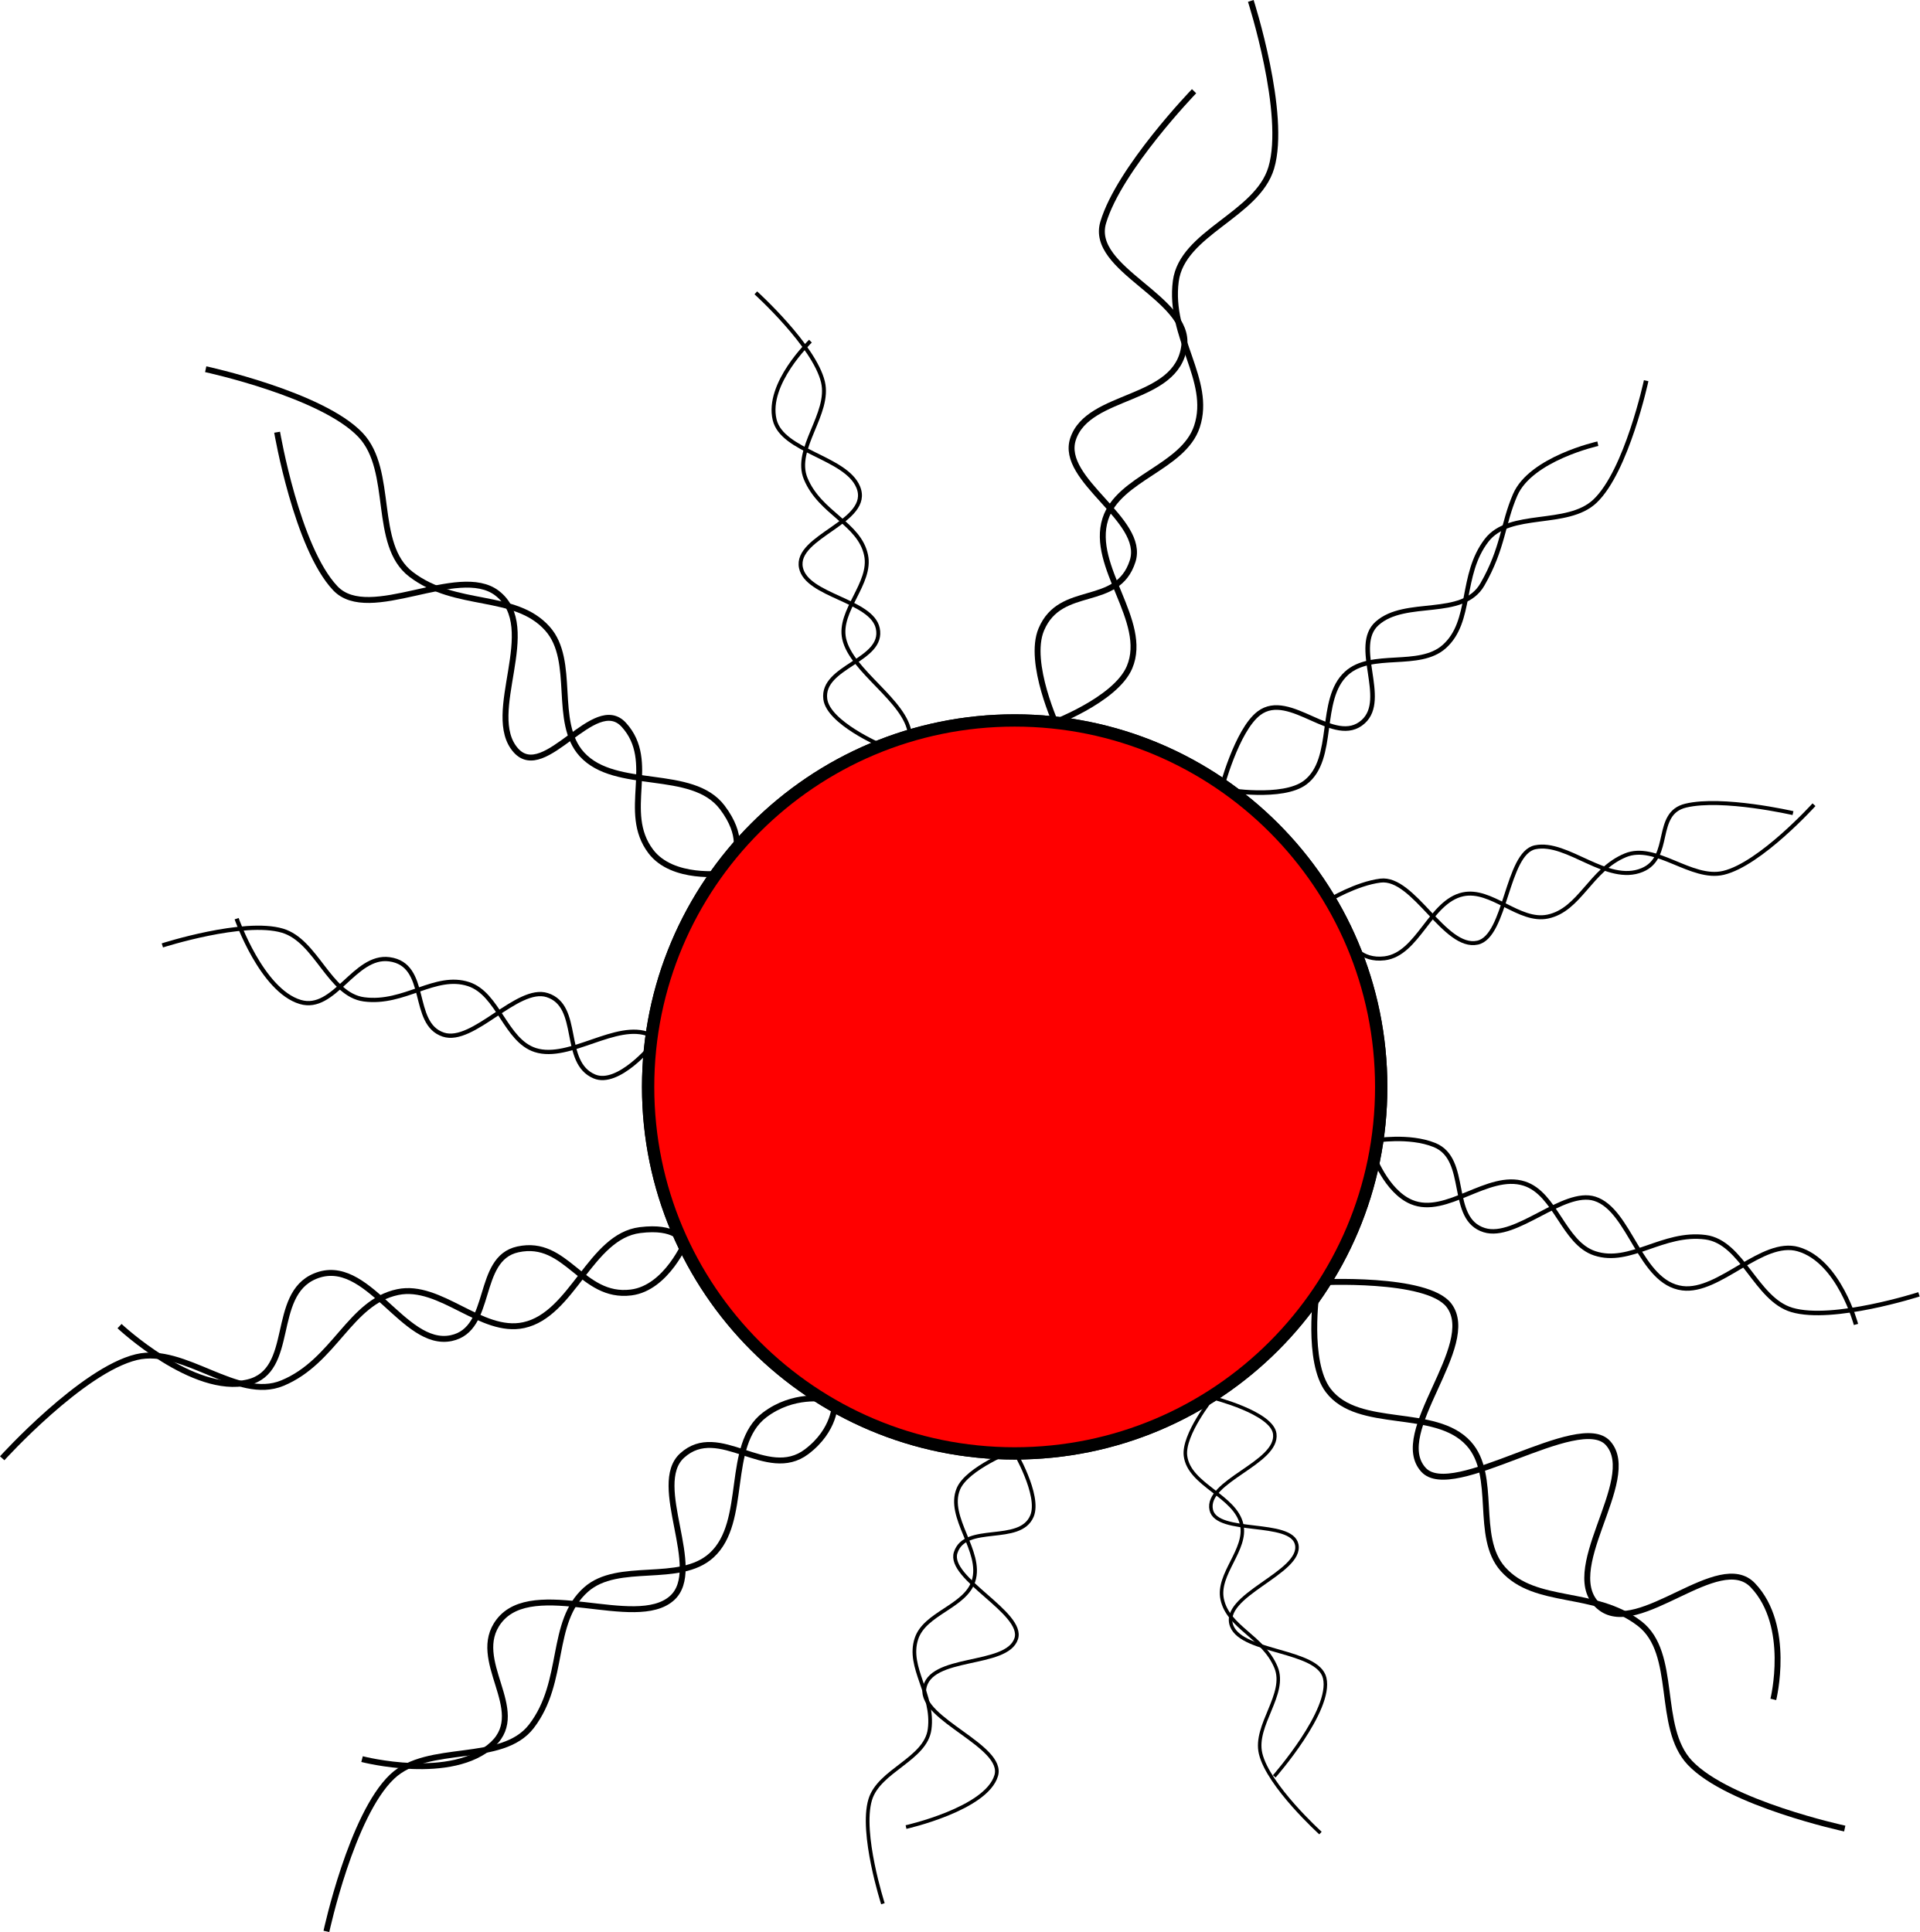
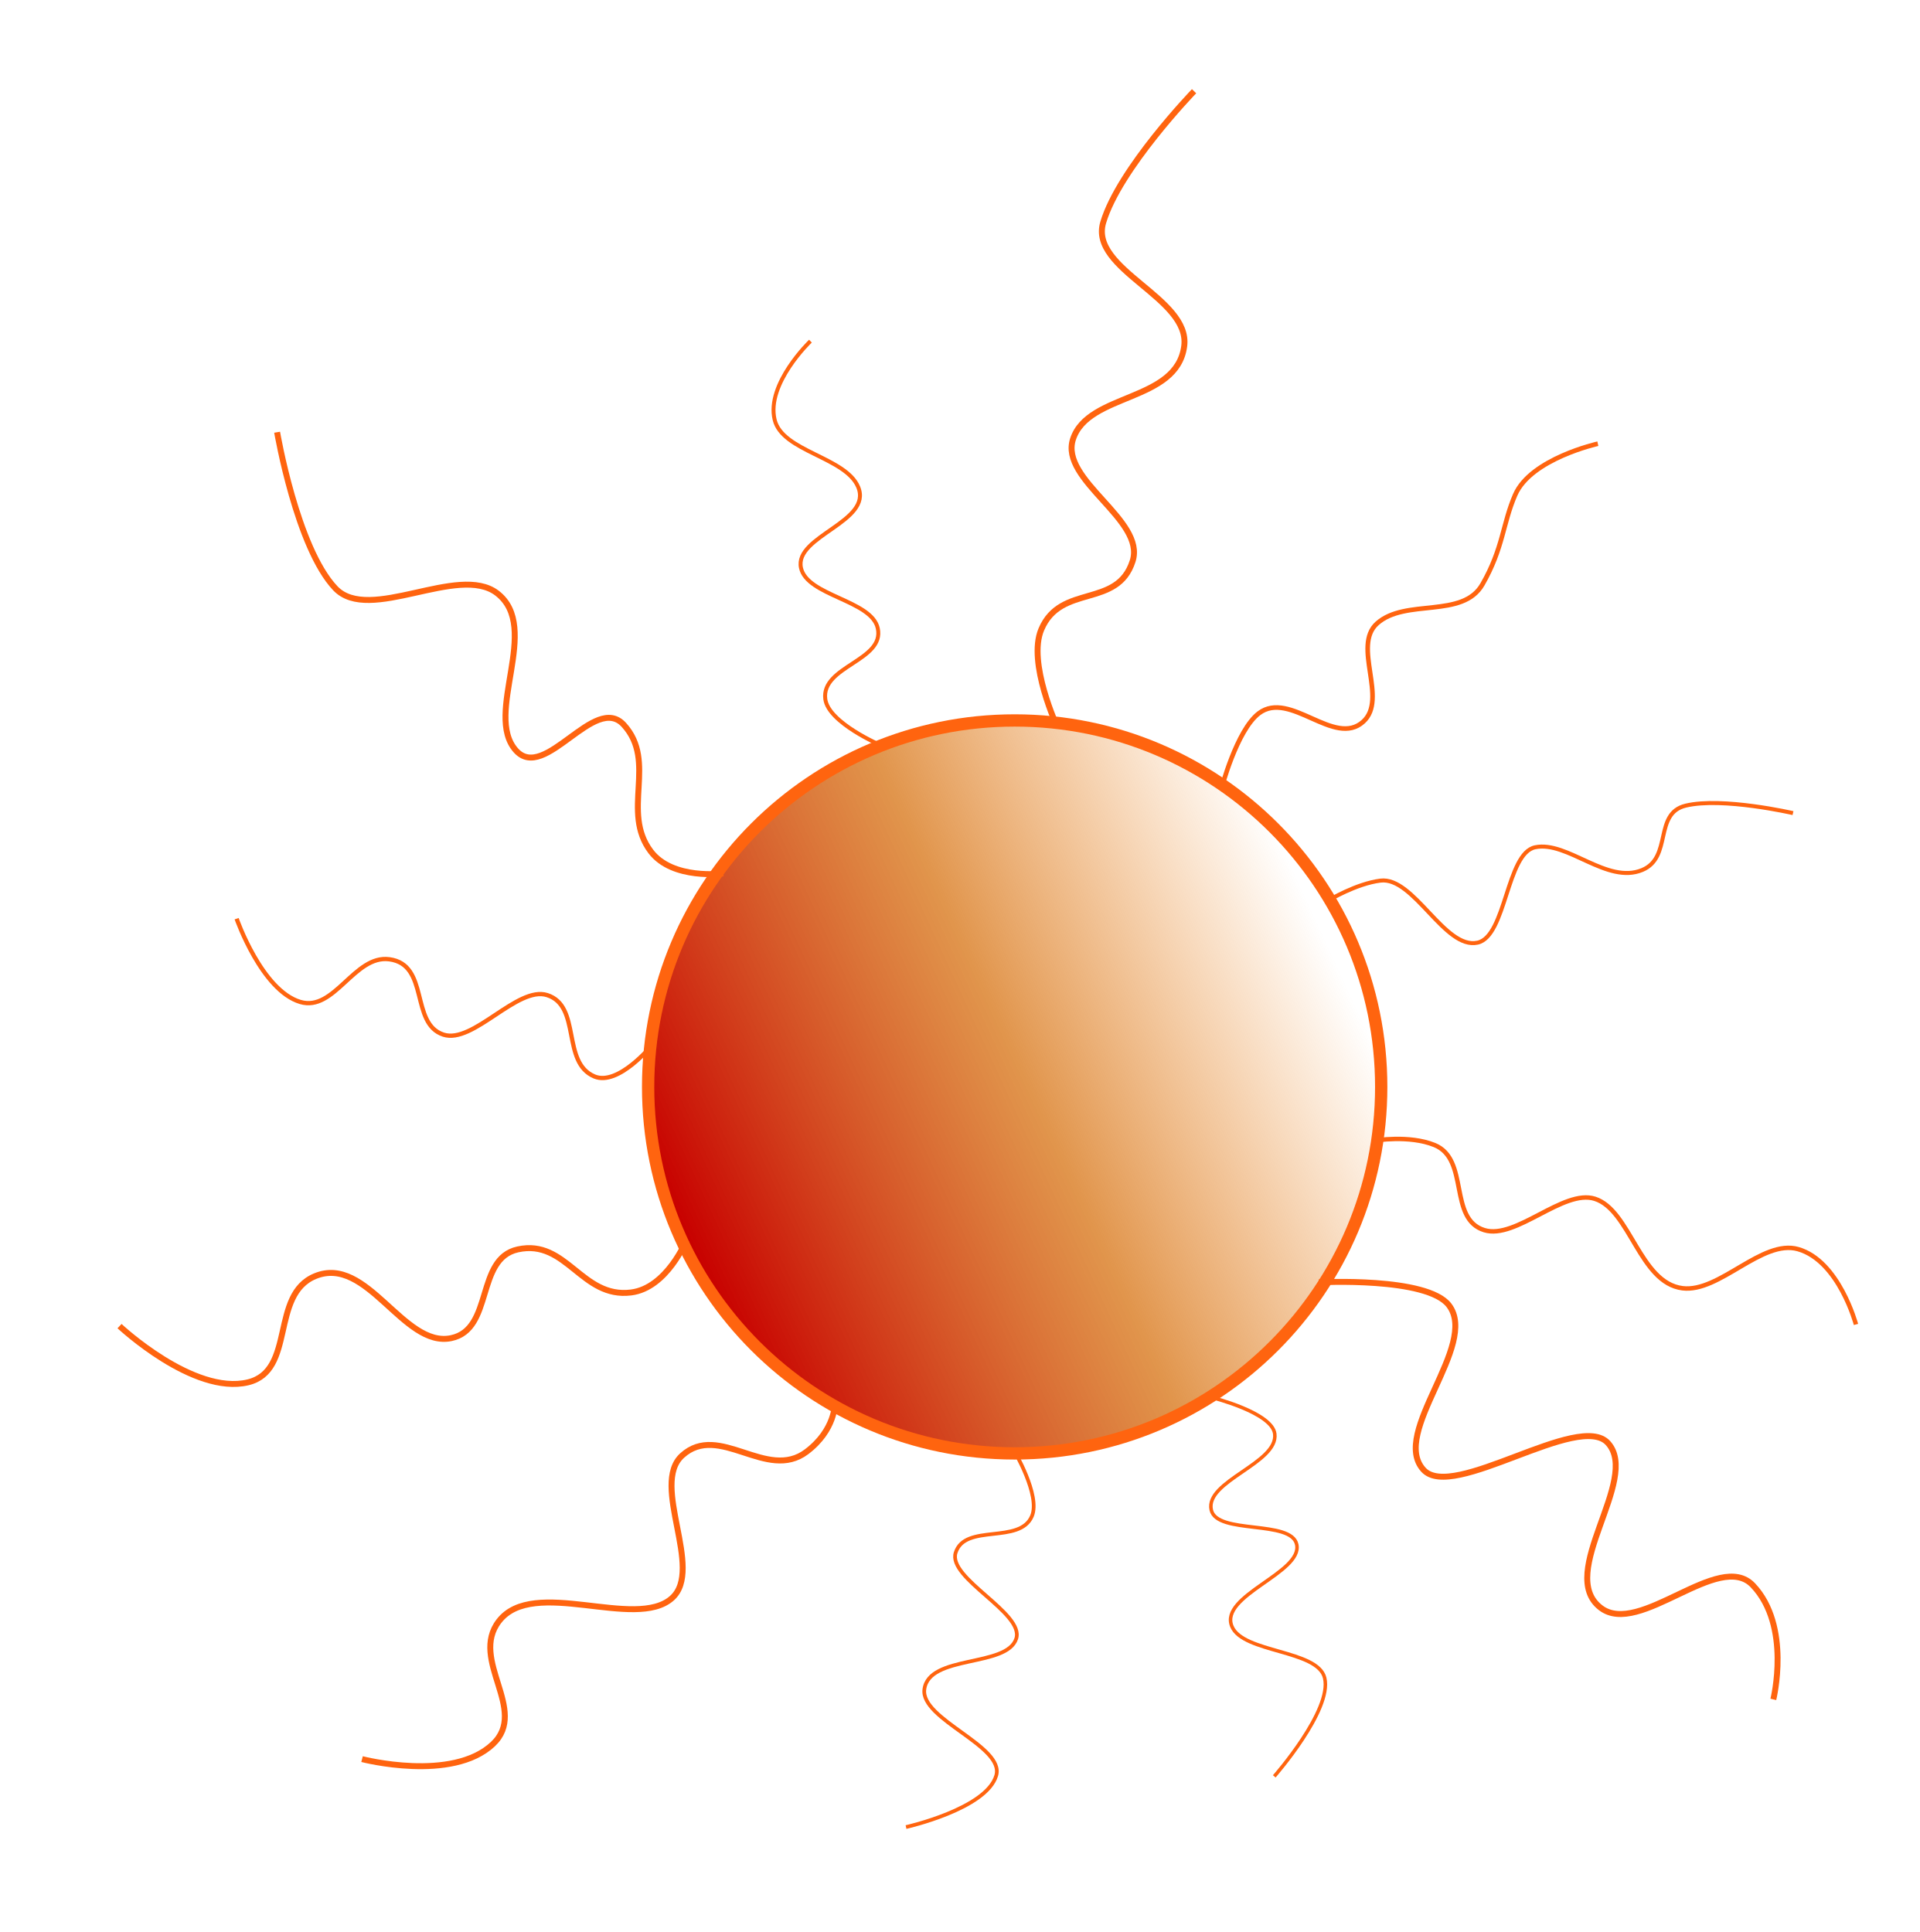
- <svg xmlns="http://www.w3.org/2000/svg" viewBox="0 0 913.872 919.921" id="svg2" version="1.1">
+ <svg xmlns="http://www.w3.org/2000/svg" xmlns:xlink="http://www.w3.org/1999/xlink" version="1.1" id="svg2" viewBox="0 0 913.872 919.921">
  <defs id="defs4">
-     </defs>
-   <g id="layer1" transform="translate(230.8755,221.2353)">
-     <path style="fill:#ff0000;fill-rule:evenodd;stroke:#000000;stroke-width:5.856px;stroke-linecap:butt;stroke-linejoin:miter;stroke-opacity:1" d="M 503.461,364.361 A 174.497,174.497 0 0 0 328.963,538.859 174.497,174.497 0 0 0 503.461,713.355 174.497,174.497 0 0 0 677.957,538.859 174.497,174.497 0 0 0 503.461,364.361 Z" id="path3359" transform="translate(-251.2943,-242.5533)" />
-     <path style="fill:none;fill-rule:evenodd;stroke:#000000;stroke-width:1px;stroke-linecap:butt;stroke-linejoin:miter;stroke-opacity:1" d="" id="path3379" />
-     <path style="fill:none;fill-rule:evenodd;stroke:#000000;stroke-width:2.815px;stroke-linecap:butt;stroke-linejoin:miter;stroke-opacity:1" d="m 613.331,587.932 c 0,0 8.65,-34.921 -9.703,-54.302 -16.165,-17.071 -54.021,24.847 -72.493,10.675 -21.385,-16.407 19.061,-61 3.522,-78.38 -13.784,-15.417 -73.969,27.959 -87.887,12.663 -16.031,-17.618 26.54,-59.288 12.161,-78.278 -10.392,-13.725 -61.985,-10.952 -61.985,-10.952" id="use3850" />
-     <path id="use3976" d="m 375.748,624.577 c 0,0 27.672,-31.477 24.003,-46.832 -3.232,-13.526 -38.904,-11.849 -44.175,-24.572 -6.102,-14.729 33.689,-25.476 30.869,-38.975 -2.501,-11.974 -38.092,-4.547 -40.697,-16.499 -3.001,-13.766 31.987,-22.236 30.237,-36.217 -1.264,-10.104 -29.58,-17.183 -29.58,-17.183" style="fill:none;fill-rule:evenodd;stroke:#000000;stroke-width:1.665px;stroke-linecap:butt;stroke-linejoin:miter;stroke-opacity:1" />
-     <path id="use3978" d="m 200.447,648.717 c 0,0 38.195,-8.562 42.933,-24.494 4.173,-14.033 -36.093,-26.716 -34.202,-41.091 2.19,-16.641 39.191,-10.309 43.725,-24.101 4.022,-12.234 -32.748,-28.7 -28.832,-40.969 4.51,-14.131 30.557,-3.749 36.321,-17.417 4.166,-9.878 -8.648,-31.439 -8.648,-31.439" style="fill:none;fill-rule:evenodd;stroke:#000000;stroke-width:1.753px;stroke-linecap:butt;stroke-linejoin:miter;stroke-opacity:1" />
-     <path id="use3980" d="m -58.52,616.365 c 0,0 42.95,11.174 62.332,-7.178 17.071,-16.165 -11.347,-40.021 2.825,-58.493 16.407,-21.385 65,4.561 82.38,-10.978 15.417,-13.784 -10.459,-53.969 4.837,-67.887 17.618,-16.031 40.288,12.54 59.278,-1.839 13.725,-10.392 13.452,-22.985 13.452,-22.985" style="fill:none;fill-rule:evenodd;stroke:#000000;stroke-width:2.815px;stroke-linecap:butt;stroke-linejoin:miter;stroke-opacity:1" />
-     <path id="use3982" d="m -173.971,410.191 c 0,0 35.171,32.979 61.131,26.776 22.867,-5.464 10.45,-41.638 31.959,-50.549 24.901,-10.316 41.98,34.267 64.802,29.5 20.243,-4.229 11.524,-37.85 31.73,-42.256 23.273,-5.074 30.261,23.473 53.897,20.516 17.082,-2.138 26.295,-24.827 26.295,-24.827" style="fill:none;fill-rule:evenodd;stroke:#000000;stroke-width:2.815px;stroke-linecap:butt;stroke-linejoin:miter;stroke-opacity:1" />
-     <path id="use3984" d="m -118.225,216.194 c 0,0 11.91,34.184 30.319,39.658 16.215,4.822 25.739,-22.521 42.349,-20.335 19.229,2.53 9.824,30.644 25.76,35.883 14.136,4.648 35.241,-23.337 49.417,-18.813 16.328,5.211 6.668,32.067 22.46,38.727 11.414,4.814 27.67,-15.16 27.67,-15.16" style="fill:none;fill-rule:evenodd;stroke:#000000;stroke-width:2.026px;stroke-linecap:butt;stroke-linejoin:miter;stroke-opacity:1" />
-     <path id="use3986" d="m -98.947,-15.431 c 0,0 9.35,54.921 27.703,74.302 16.165,17.071 58.521,-11.847 76.993,2.325 21.385,16.407 -6.562,57.5 8.978,74.88 13.784,15.417 37.469,-27.459 51.387,-12.163 16.031,17.618 -1.54,41.288 12.839,60.278 10.392,13.725 34.485,10.452 34.485,10.452" style="fill:none;fill-rule:evenodd;stroke:#000000;stroke-width:2.815px;stroke-linecap:butt;stroke-linejoin:miter;stroke-opacity:1" />
-     <path id="use3988" d="m 154.942,-58.795 c 0,0 -21.157,20.206 -17.043,37.426 3.624,15.168 33.875,17.791 39.786,32.059 6.843,16.518 -30.419,23.28 -27.257,38.418 2.805,13.428 33.646,15.406 36.568,28.809 3.366,15.438 -26.949,18.011 -24.988,33.689 1.418,11.331 26.512,22.044 26.512,22.044" style="fill:none;fill-rule:evenodd;stroke:#000000;stroke-width:1.867px;stroke-linecap:butt;stroke-linejoin:miter;stroke-opacity:1" />
-     <path id="use3990" d="m 337.576,-177.804 c 0,0 -35.649,36.895 -43.257,62.48 -6.702,22.535 41.595,35.858 38.557,58.941 -3.517,26.723 -45.642,22.065 -52.924,44.213 -6.459,19.645 34.661,38.409 28.373,58.11 -7.242,22.692 -34.215,10.576 -43.472,32.523 -6.69,15.863 7.684,46.61 7.684,46.61" style="fill:none;fill-rule:evenodd;stroke:#000000;stroke-width:2.815px;stroke-linecap:butt;stroke-linejoin:miter;stroke-opacity:1" />
-     <path id="use3992" d="m 350.425,154.868 c 0,0 7.356,-28.403 18.036,-36.49 14.777,-11.189 35.96,16.465 49.669,3.991 11.902,-10.83 -5.436,-36.026 6.561,-46.751 13.524,-12.091 40.685,-2.117 50.138,-18.561 9.97,-17.342 9.583,-28.775 15.609,-42.67 7.488,-17.268 39.357,-24.35 39.357,-24.35" style="fill:none;fill-rule:evenodd;stroke:#000000;stroke-width:2.19px;stroke-linecap:butt;stroke-linejoin:miter;stroke-opacity:1" />
-     <path id="use3994" d="m 622.695,165.928 c 0,0 -33.581,-7.743 -51.057,-3.567 -15.394,3.678 -6.264,24.664 -20.744,30.663 -16.763,6.945 -35.596,-14.038 -50.96,-10.829 -13.628,2.847 -13.799,42.447 -27.401,45.413 -15.667,3.416 -30.324,-31.532 -46.235,-29.541 -11.5,1.439 -24.506,9.296 -24.506,9.296" style="fill:none;fill-rule:evenodd;stroke:#000000;stroke-width:1.895px;stroke-linecap:butt;stroke-linejoin:miter;stroke-opacity:1" />
-     <path id="use3996" d="m 652.681,409.396 c 0,0 -8.048,-30.248 -27.533,-35.84 -17.163,-4.925 -37.502,20.835 -55.083,18.603 -20.353,-2.584 -24.845,-37.243 -41.713,-42.595 -14.962,-4.747 -37.59,19.558 -52.595,14.937 -17.283,-5.322 -6.996,-33.725 -23.712,-40.528 -12.081,-4.917 -28.551,-2.1 -28.551,-2.1" style="fill:none;fill-rule:evenodd;stroke:#000000;stroke-width:2.106px;stroke-linecap:butt;stroke-linejoin:miter;stroke-opacity:1" />
+     <linearGradient id="linearGradient6036">
+       <stop id="stop5959" offset="0" style="stop-color:#c80100;stop-opacity:1" />
+       <stop style="stop-color:#d46800;stop-opacity:0.702;" offset="0.529" id="stop6038" />
+       <stop id="stop5961" offset="1" style="stop-color:#ec7400;stop-opacity:0" />
+     </linearGradient>
+     <linearGradient gradientUnits="userSpaceOnUse" y2="471.343" x2="652.596" y1="611.374" x1="348.441" id="linearGradient5965" xlink:href="#linearGradient6036" />
+   </defs>
+   <g transform="translate(230.8755,221.2353)" id="layer1">
+     <path transform="translate(-251.2943,-242.5533)" id="path3359" d="M 503.461,364.361 A 174.497,174.497 0 0 0 328.963,538.859 174.497,174.497 0 0 0 503.461,713.355 174.497,174.497 0 0 0 677.957,538.859 174.497,174.497 0 0 0 503.461,364.361 Z" style="fill:url(#linearGradient5965);fill-rule:evenodd;stroke:#ff640f;stroke-width:5.856px;stroke-linecap:butt;stroke-linejoin:miter;stroke-opacity:1;fill-opacity:1" />
+     <path id="path3379" d="" style="fill:none;fill-rule:evenodd;stroke:#000000;stroke-width:1px;stroke-linecap:butt;stroke-linejoin:miter;stroke-opacity:1" />
+     <path id="use3850" d="m 613.331,587.932 c 0,0 8.65,-34.921 -9.703,-54.302 -16.165,-17.071 -54.021,24.847 -72.493,10.675 -21.385,-16.407 19.061,-61 3.522,-78.38 -13.784,-15.417 -73.969,27.959 -87.887,12.663 -16.031,-17.618 26.54,-59.288 12.161,-78.278 -10.392,-13.725 -61.985,-10.952 -61.985,-10.952" style="fill:none;fill-rule:evenodd;stroke:#ff640f;stroke-width:2.829;stroke-linecap:butt;stroke-linejoin:miter;stroke-opacity:1;stroke-miterlimit:4;stroke-dasharray:none" />
+     <path style="fill:none;fill-rule:evenodd;stroke:#ff640f;stroke-width:1.673;stroke-linecap:butt;stroke-linejoin:miter;stroke-opacity:1;stroke-miterlimit:4;stroke-dasharray:none" d="m 375.748,624.577 c 0,0 27.672,-31.477 24.003,-46.832 -3.232,-13.526 -38.904,-11.849 -44.175,-24.572 -6.102,-14.729 33.689,-25.476 30.869,-38.975 -2.501,-11.974 -38.092,-4.547 -40.697,-16.499 -3.001,-13.766 31.987,-22.236 30.237,-36.217 -1.264,-10.104 -29.58,-17.183 -29.58,-17.183" id="use3976" />
+     <path style="fill:none;fill-rule:evenodd;stroke:#ff640f;stroke-width:1.762;stroke-linecap:butt;stroke-linejoin:miter;stroke-opacity:1;stroke-miterlimit:4;stroke-dasharray:none" d="m 200.447,648.717 c 0,0 38.195,-8.562 42.933,-24.494 4.173,-14.033 -36.093,-26.716 -34.202,-41.091 2.19,-16.641 39.191,-10.309 43.725,-24.101 4.022,-12.234 -32.748,-28.7 -28.832,-40.969 4.51,-14.131 30.557,-3.749 36.321,-17.417 4.166,-9.878 -8.648,-31.439 -8.648,-31.439" id="use3978" />
+     <path style="fill:none;fill-rule:evenodd;stroke:#ff640f;stroke-width:2.829;stroke-linecap:butt;stroke-linejoin:miter;stroke-opacity:1;stroke-miterlimit:4;stroke-dasharray:none" d="m -58.52,616.365 c 0,0 42.95,11.174 62.332,-7.178 17.071,-16.165 -11.347,-40.021 2.825,-58.493 16.407,-21.385 65,4.561 82.38,-10.978 15.417,-13.784 -10.459,-53.969 4.837,-67.887 17.618,-16.031 40.288,12.54 59.278,-1.839 13.725,-10.392 13.452,-22.985 13.452,-22.985" id="use3980" />
+     <path style="fill:none;fill-rule:evenodd;stroke:#ff640f;stroke-width:2.829;stroke-linecap:butt;stroke-linejoin:miter;stroke-opacity:1;stroke-miterlimit:4;stroke-dasharray:none" d="m -173.971,410.191 c 0,0 35.171,32.979 61.131,26.776 22.867,-5.464 10.45,-41.638 31.959,-50.549 24.901,-10.316 41.98,34.267 64.802,29.5 20.243,-4.229 11.524,-37.85 31.73,-42.256 23.273,-5.074 30.261,23.473 53.897,20.516 17.082,-2.138 26.295,-24.827 26.295,-24.827" id="use3982" />
+     <path style="fill:none;fill-rule:evenodd;stroke:#ff640f;stroke-width:2.036;stroke-linecap:butt;stroke-linejoin:miter;stroke-opacity:1;stroke-miterlimit:4;stroke-dasharray:none" d="m -118.225,216.194 c 0,0 11.91,34.184 30.319,39.658 16.215,4.822 25.739,-22.521 42.349,-20.335 19.229,2.53 9.824,30.644 25.76,35.883 14.136,4.648 35.241,-23.337 49.417,-18.813 16.328,5.211 6.668,32.067 22.46,38.727 11.414,4.814 27.67,-15.16 27.67,-15.16" id="use3984" />
+     <path style="fill:none;fill-rule:evenodd;stroke:#ff640f;stroke-width:2.829;stroke-linecap:butt;stroke-linejoin:miter;stroke-opacity:1;stroke-miterlimit:4;stroke-dasharray:none" d="m -98.947,-15.431 c 0,0 9.35,54.921 27.703,74.302 16.165,17.071 58.521,-11.847 76.993,2.325 21.385,16.407 -6.562,57.5 8.978,74.88 13.784,15.417 37.469,-27.459 51.387,-12.163 16.031,17.618 -1.54,41.288 12.839,60.278 10.392,13.725 34.485,10.452 34.485,10.452" id="use3986" />
+     <path style="fill:none;fill-rule:evenodd;stroke:#ff640f;stroke-width:1.877;stroke-linecap:butt;stroke-linejoin:miter;stroke-opacity:1;stroke-miterlimit:4;stroke-dasharray:none" d="m 154.942,-58.795 c 0,0 -21.157,20.206 -17.043,37.426 3.624,15.168 33.875,17.791 39.786,32.059 6.843,16.518 -30.419,23.28 -27.257,38.418 2.805,13.428 33.646,15.406 36.568,28.809 3.366,15.438 -26.949,18.011 -24.988,33.689 1.418,11.331 26.512,22.044 26.512,22.044" id="use3988" />
+     <path style="fill:none;fill-rule:evenodd;stroke:#ff640f;stroke-width:2.829;stroke-linecap:butt;stroke-linejoin:miter;stroke-opacity:1;stroke-miterlimit:4;stroke-dasharray:none" d="m 337.576,-177.804 c 0,0 -35.649,36.895 -43.257,62.48 -6.702,22.535 41.595,35.858 38.557,58.941 -3.517,26.723 -45.642,22.065 -52.924,44.213 -6.459,19.645 34.661,38.409 28.373,58.11 -7.242,22.692 -34.215,10.576 -43.472,32.523 -6.69,15.863 7.684,46.61 7.684,46.61" id="use3990" />
+     <path style="fill:none;fill-rule:evenodd;stroke:#ff640f;stroke-width:2.201;stroke-linecap:butt;stroke-linejoin:miter;stroke-opacity:1;stroke-miterlimit:4;stroke-dasharray:none" d="m 350.425,154.868 c 0,0 7.356,-28.403 18.036,-36.49 14.777,-11.189 35.96,16.465 49.669,3.991 11.902,-10.83 -5.436,-36.026 6.561,-46.751 13.524,-12.091 40.685,-2.117 50.138,-18.561 9.97,-17.342 9.583,-28.775 15.609,-42.67 7.488,-17.268 39.357,-24.35 39.357,-24.35" id="use3992" />
+     <path style="fill:none;fill-rule:evenodd;stroke:#ff640f;stroke-width:1.905;stroke-linecap:butt;stroke-linejoin:miter;stroke-opacity:1;stroke-miterlimit:4;stroke-dasharray:none" d="m 622.695,165.928 c 0,0 -33.581,-7.743 -51.057,-3.567 -15.394,3.678 -6.264,24.664 -20.744,30.663 -16.763,6.945 -35.596,-14.038 -50.96,-10.829 -13.628,2.847 -13.799,42.447 -27.401,45.413 -15.667,3.416 -30.324,-31.532 -46.235,-29.541 -11.5,1.439 -24.506,9.296 -24.506,9.296" id="use3994" />
+     <path style="fill:none;fill-rule:evenodd;stroke:#ff640f;stroke-width:2.117;stroke-linecap:butt;stroke-linejoin:miter;stroke-opacity:1;stroke-miterlimit:4;stroke-dasharray:none" d="m 652.681,409.396 c 0,0 -8.048,-30.248 -27.533,-35.84 -17.163,-4.925 -37.502,20.835 -55.083,18.603 -20.353,-2.584 -24.845,-37.243 -41.713,-42.595 -14.962,-4.747 -37.59,19.558 -52.595,14.937 -17.283,-5.322 -6.996,-33.725 -23.712,-40.528 -12.081,-4.917 -28.551,-2.1 -28.551,-2.1" id="use3996" />
  </g>
-   <g id="layer3" style="display:inline" transform="translate(230.8755,221.2353)">
-     <path style="fill:#ff0000;fill-rule:evenodd;stroke:#000000;stroke-width:5.856px;stroke-linecap:butt;stroke-linejoin:miter;stroke-opacity:1" d="M 252.167,121.808 A 174.497,174.497 0 0 0 77.669,296.306 174.497,174.497 0 0 0 252.167,470.802 174.497,174.497 0 0 0 426.663,296.306 174.497,174.497 0 0 0 252.167,121.808 Z" id="path3359-9" />
-     <path style="fill:none;fill-rule:evenodd;stroke:#000000;stroke-width:2.815px;stroke-linecap:butt;stroke-linejoin:miter;stroke-opacity:1" d="m 647.331,649.432 c 0,0 -55.35,-11.921 -73.703,-31.302 -16.165,-17.071 -5.521,-52.153 -23.993,-66.325 -21.385,-16.407 -49.438,-8.5 -64.978,-25.88 -13.784,-15.417 -2.469,-44.541 -16.387,-59.837 -16.031,-17.618 -52.46,-6.288 -66.839,-25.278 -10.392,-13.725 -5.485,-47.452 -5.485,-47.452" id="use3850-3" />
-     <path id="use3976-6" d="m 397.748,651.577 c 0,0 -24.828,-22.477 -28.497,-37.832 -3.232,-13.526 12.596,-28.349 7.325,-41.072 -6.102,-14.729 -22.811,-18.976 -25.631,-32.475 -2.501,-11.974 11.908,-23.547 9.303,-35.499 -3.001,-13.766 -25.013,-18.736 -26.763,-32.717 -1.264,-10.104 12.92,-27.683 12.92,-27.683" style="fill:none;fill-rule:evenodd;stroke:#000000;stroke-width:1.665px;stroke-linecap:butt;stroke-linejoin:miter;stroke-opacity:1" />
-     <path id="use3978-0" d="m 189.447,685.217 c 0,0 -10.805,-33.562 -6.067,-49.494 4.173,-14.033 26.407,-19.216 28.298,-33.591 2.19,-16.641 -10.809,-29.309 -6.274,-43.101 4.022,-12.234 23.252,-15.2 27.168,-27.469 4.51,-14.131 -12.943,-30.249 -7.179,-43.917 4.166,-9.878 26.352,-18.439 26.352,-18.439" style="fill:none;fill-rule:evenodd;stroke:#000000;stroke-width:1.753px;stroke-linecap:butt;stroke-linejoin:miter;stroke-opacity:1" />
-     <path id="use3980-6" d="m -75.49,698.389 c 0,0 11.921,-55.35 31.302,-73.703 17.071,-16.165 52.153,-5.521 66.325,-23.993 16.407,-21.385 8.5,-49.438 25.88,-64.978 15.417,-13.784 44.541,-2.469 59.837,-16.387 17.618,-16.031 6.288,-52.46 25.278,-66.839 13.725,-10.392 28.702,-7.485 28.702,-7.485" style="fill:none;fill-rule:evenodd;stroke:#000000;stroke-width:2.815px;stroke-linecap:butt;stroke-linejoin:miter;stroke-opacity:1" />
-     <path id="use3982-2" d="m -229.832,473.123 c 0,0 37.999,-41.974 63.96,-48.178 22.867,-5.464 47.926,21.295 69.436,12.384 24.901,-10.316 32.081,-38.565 54.902,-43.332 20.243,-4.229 39.808,20.132 60.014,15.727 23.273,-5.074 31.675,-42.288 55.311,-45.245 17.082,-2.138 20.051,5.092 20.051,5.092" style="fill:none;fill-rule:evenodd;stroke:#000000;stroke-width:2.815px;stroke-linecap:butt;stroke-linejoin:miter;stroke-opacity:1" />
-     <path id="use3984-6" d="m -153.58,228.922 c 0,0 38.78,-12.485 57.189,-7.011 16.215,4.822 22.204,30.512 38.813,32.698 19.229,2.53 33.865,-12.49 49.802,-7.25 14.136,4.648 17.563,26.867 31.739,31.392 16.328,5.211 38.702,-13.956 54.495,-7.295" style="fill:none;fill-rule:evenodd;stroke:#000000;stroke-width:2.026px;stroke-linecap:butt;stroke-linejoin:miter;stroke-opacity:1" />
-     <path id="use3986-1" d="m -132.947,-45.431 c 0,0 55.35,11.921 73.703,31.302 16.165,17.071 5.521,52.153 23.993,66.325 21.385,16.407 49.438,8.5 64.978,25.88 13.784,15.417 2.469,44.541 16.387,59.837 16.031,17.618 52.46,6.288 66.839,25.278 10.392,13.725 5.985,22.202 5.985,22.202" style="fill:none;fill-rule:evenodd;stroke:#000000;stroke-width:2.815px;stroke-linecap:butt;stroke-linejoin:miter;stroke-opacity:1" />
-     <path id="use3988-8" d="m 128.942,-81.795 c 0,0 27.843,25.206 31.957,42.426 3.624,15.168 -14.125,31.791 -8.214,46.059 6.843,16.518 25.581,21.28 28.743,36.418 2.805,13.428 -13.354,26.406 -10.432,39.809 3.366,15.438 29.301,29.511 31.262,45.189" style="fill:none;fill-rule:evenodd;stroke:#000000;stroke-width:1.867px;stroke-linecap:butt;stroke-linejoin:miter;stroke-opacity:1" />
-     <path id="use3990-7" d="m 364.576,-220.804 c 0,0 17.351,53.895 9.743,79.48 -6.702,22.535 -42.405,30.858 -45.443,53.941 -3.517,26.723 17.358,47.065 10.076,69.213 -6.459,19.645 -37.339,24.409 -43.627,44.11 -7.242,22.692 20.785,48.576 11.528,70.523 -6.69,15.863 -38.316,27.36 -38.316,27.36" style="fill:none;fill-rule:evenodd;stroke:#000000;stroke-width:2.815px;stroke-linecap:butt;stroke-linejoin:miter;stroke-opacity:1" />
-     <path id="use3992-9" d="m 352.675,154.868 c 0,0 27.106,4.597 37.786,-3.49 14.777,-11.189 5.96,-39.535 19.669,-52.009 11.902,-10.83 34.564,-2.026 46.56,-12.751 13.524,-12.091 7.372,-33.921 20.138,-50.561 11.028,-14.373 38.325,-6.091 51.609,-18.67 15.081,-14.28 24.357,-57.35 24.357,-57.35" style="fill:none;fill-rule:evenodd;stroke:#000000;stroke-width:2.19px;stroke-linecap:butt;stroke-linejoin:miter;stroke-opacity:1" />
-     <path id="use3994-2" d="m 632.695,161.928 c 0,0 -25.581,28.257 -43.057,32.433 -15.394,3.678 -32.264,-14.336 -46.744,-8.337 -16.763,6.945 -21.596,25.962 -36.96,29.171 -13.628,2.847 -26.799,-13.553 -40.401,-10.587 -15.667,3.416 -21.324,28.468 -37.235,30.459 -11.5,1.439 -16.006,-7.204 -16.006,-7.204" style="fill:none;fill-rule:evenodd;stroke:#000000;stroke-width:1.895px;stroke-linecap:butt;stroke-linejoin:miter;stroke-opacity:1" />
-     <path id="use3996-0" d="m 682.668,395.059 c 0,0 -41.044,13.214 -60.527,7.42 -17.162,-5.104 -23.5,-32.293 -41.079,-34.607 -20.351,-2.678 -35.842,13.219 -52.709,7.673 -14.961,-4.919 -18.588,-28.436 -33.592,-33.224 -17.281,-5.515 -36.992,15.828 -53.707,8.779 -12.08,-5.095 -18.299,-22.726 -18.299,-22.726" style="fill:none;fill-rule:evenodd;stroke:#000000;stroke-width:2.144px;stroke-linecap:butt;stroke-linejoin:miter;stroke-opacity:1" />
+   <g transform="translate(230.8755,221.2353)" style="display:none" id="layer3">
+     <path id="path3359-9" d="M 252.167,121.808 A 174.497,174.497 0 0 0 77.669,296.306 174.497,174.497 0 0 0 252.167,470.802 174.497,174.497 0 0 0 426.663,296.306 174.497,174.497 0 0 0 252.167,121.808 Z" style="fill:#ff0000;fill-rule:evenodd;stroke:#000000;stroke-width:5.856px;stroke-linecap:butt;stroke-linejoin:miter;stroke-opacity:1" />
+     <path id="use3850-3" d="m 647.331,649.432 c 0,0 -55.35,-11.921 -73.703,-31.302 -16.165,-17.071 -5.521,-52.153 -23.993,-66.325 -21.385,-16.407 -49.438,-8.5 -64.978,-25.88 -13.784,-15.417 -2.469,-44.541 -16.387,-59.837 -16.031,-17.618 -52.46,-6.288 -66.839,-25.278 -10.392,-13.725 -5.485,-47.452 -5.485,-47.452" style="fill:none;fill-rule:evenodd;stroke:#000000;stroke-width:2.815px;stroke-linecap:butt;stroke-linejoin:miter;stroke-opacity:1" />
+     <path style="fill:none;fill-rule:evenodd;stroke:#000000;stroke-width:1.665px;stroke-linecap:butt;stroke-linejoin:miter;stroke-opacity:1" d="m 397.748,651.577 c 0,0 -24.828,-22.477 -28.497,-37.832 -3.232,-13.526 12.596,-28.349 7.325,-41.072 -6.102,-14.729 -22.811,-18.976 -25.631,-32.475 -2.501,-11.974 11.908,-23.547 9.303,-35.499 -3.001,-13.766 -25.013,-18.736 -26.763,-32.717 -1.264,-10.104 12.92,-27.683 12.92,-27.683" id="use3976-6" />
+     <path style="fill:none;fill-rule:evenodd;stroke:#000000;stroke-width:1.753px;stroke-linecap:butt;stroke-linejoin:miter;stroke-opacity:1" d="m 189.447,685.217 c 0,0 -10.805,-33.562 -6.067,-49.494 4.173,-14.033 26.407,-19.216 28.298,-33.591 2.19,-16.641 -10.809,-29.309 -6.274,-43.101 4.022,-12.234 23.252,-15.2 27.168,-27.469 4.51,-14.131 -12.943,-30.249 -7.179,-43.917 4.166,-9.878 26.352,-18.439 26.352,-18.439" id="use3978-0" />
+     <path style="fill:none;fill-rule:evenodd;stroke:#000000;stroke-width:2.815px;stroke-linecap:butt;stroke-linejoin:miter;stroke-opacity:1" d="m -75.49,698.389 c 0,0 11.921,-55.35 31.302,-73.703 17.071,-16.165 52.153,-5.521 66.325,-23.993 16.407,-21.385 8.5,-49.438 25.88,-64.978 15.417,-13.784 44.541,-2.469 59.837,-16.387 17.618,-16.031 6.288,-52.46 25.278,-66.839 13.725,-10.392 28.702,-7.485 28.702,-7.485" id="use3980-6" />
+     <path style="fill:none;fill-rule:evenodd;stroke:#000000;stroke-width:2.815px;stroke-linecap:butt;stroke-linejoin:miter;stroke-opacity:1" d="m -229.832,473.123 c 0,0 37.999,-41.974 63.96,-48.178 22.867,-5.464 47.926,21.295 69.436,12.384 24.901,-10.316 32.081,-38.565 54.902,-43.332 20.243,-4.229 39.808,20.132 60.014,15.727 23.273,-5.074 31.675,-42.288 55.311,-45.245 17.082,-2.138 20.051,5.092 20.051,5.092" id="use3982-2" />
+     <path style="fill:none;fill-rule:evenodd;stroke:#000000;stroke-width:2.026px;stroke-linecap:butt;stroke-linejoin:miter;stroke-opacity:1" d="m -153.58,228.922 c 0,0 38.78,-12.485 57.189,-7.011 16.215,4.822 22.204,30.512 38.813,32.698 19.229,2.53 33.865,-12.49 49.802,-7.25 14.136,4.648 17.563,26.867 31.739,31.392 16.328,5.211 38.702,-13.956 54.495,-7.295" id="use3984-6" />
+     <path style="fill:none;fill-rule:evenodd;stroke:#000000;stroke-width:2.815px;stroke-linecap:butt;stroke-linejoin:miter;stroke-opacity:1" d="m -132.947,-45.431 c 0,0 55.35,11.921 73.703,31.302 16.165,17.071 5.521,52.153 23.993,66.325 21.385,16.407 49.438,8.5 64.978,25.88 13.784,15.417 2.469,44.541 16.387,59.837 16.031,17.618 52.46,6.288 66.839,25.278 10.392,13.725 5.985,22.202 5.985,22.202" id="use3986-1" />
+     <path style="fill:none;fill-rule:evenodd;stroke:#000000;stroke-width:1.867px;stroke-linecap:butt;stroke-linejoin:miter;stroke-opacity:1" d="m 128.942,-81.795 c 0,0 27.843,25.206 31.957,42.426 3.624,15.168 -14.125,31.791 -8.214,46.059 6.843,16.518 25.581,21.28 28.743,36.418 2.805,13.428 -13.354,26.406 -10.432,39.809 3.366,15.438 29.301,29.511 31.262,45.189" id="use3988-8" />
+     <path style="fill:none;fill-rule:evenodd;stroke:#000000;stroke-width:2.815px;stroke-linecap:butt;stroke-linejoin:miter;stroke-opacity:1" d="m 364.576,-220.804 c 0,0 17.351,53.895 9.743,79.48 -6.702,22.535 -42.405,30.858 -45.443,53.941 -3.517,26.723 17.358,47.065 10.076,69.213 -6.459,19.645 -37.339,24.409 -43.627,44.11 -7.242,22.692 20.785,48.576 11.528,70.523 -6.69,15.863 -38.316,27.36 -38.316,27.36" id="use3990-7" />
+     <path style="fill:none;fill-rule:evenodd;stroke:#000000;stroke-width:2.19px;stroke-linecap:butt;stroke-linejoin:miter;stroke-opacity:1" d="m 352.675,154.868 c 0,0 27.106,4.597 37.786,-3.49 14.777,-11.189 5.96,-39.535 19.669,-52.009 11.902,-10.83 34.564,-2.026 46.56,-12.751 13.524,-12.091 7.372,-33.921 20.138,-50.561 11.028,-14.373 38.325,-6.091 51.609,-18.67 15.081,-14.28 24.357,-57.35 24.357,-57.35" id="use3992-9" />
+     <path style="fill:none;fill-rule:evenodd;stroke:#000000;stroke-width:1.895px;stroke-linecap:butt;stroke-linejoin:miter;stroke-opacity:1" d="m 632.695,161.928 c 0,0 -25.581,28.257 -43.057,32.433 -15.394,3.678 -32.264,-14.336 -46.744,-8.337 -16.763,6.945 -21.596,25.962 -36.96,29.171 -13.628,2.847 -26.799,-13.553 -40.401,-10.587 -15.667,3.416 -21.324,28.468 -37.235,30.459 -11.5,1.439 -16.006,-7.204 -16.006,-7.204" id="use3994-2" />
+     <path style="fill:none;fill-rule:evenodd;stroke:#000000;stroke-width:2.144px;stroke-linecap:butt;stroke-linejoin:miter;stroke-opacity:1" d="m 682.668,395.059 c 0,0 -41.044,13.214 -60.527,7.42 -17.162,-5.104 -23.5,-32.293 -41.079,-34.607 -20.351,-2.678 -35.842,13.219 -52.709,7.673 -14.961,-4.919 -18.588,-28.436 -33.592,-33.224 -17.281,-5.515 -36.992,15.828 -53.707,8.779 -12.08,-5.095 -18.299,-22.726 -18.299,-22.726" id="use3996-0" />
  </g>
</svg>
